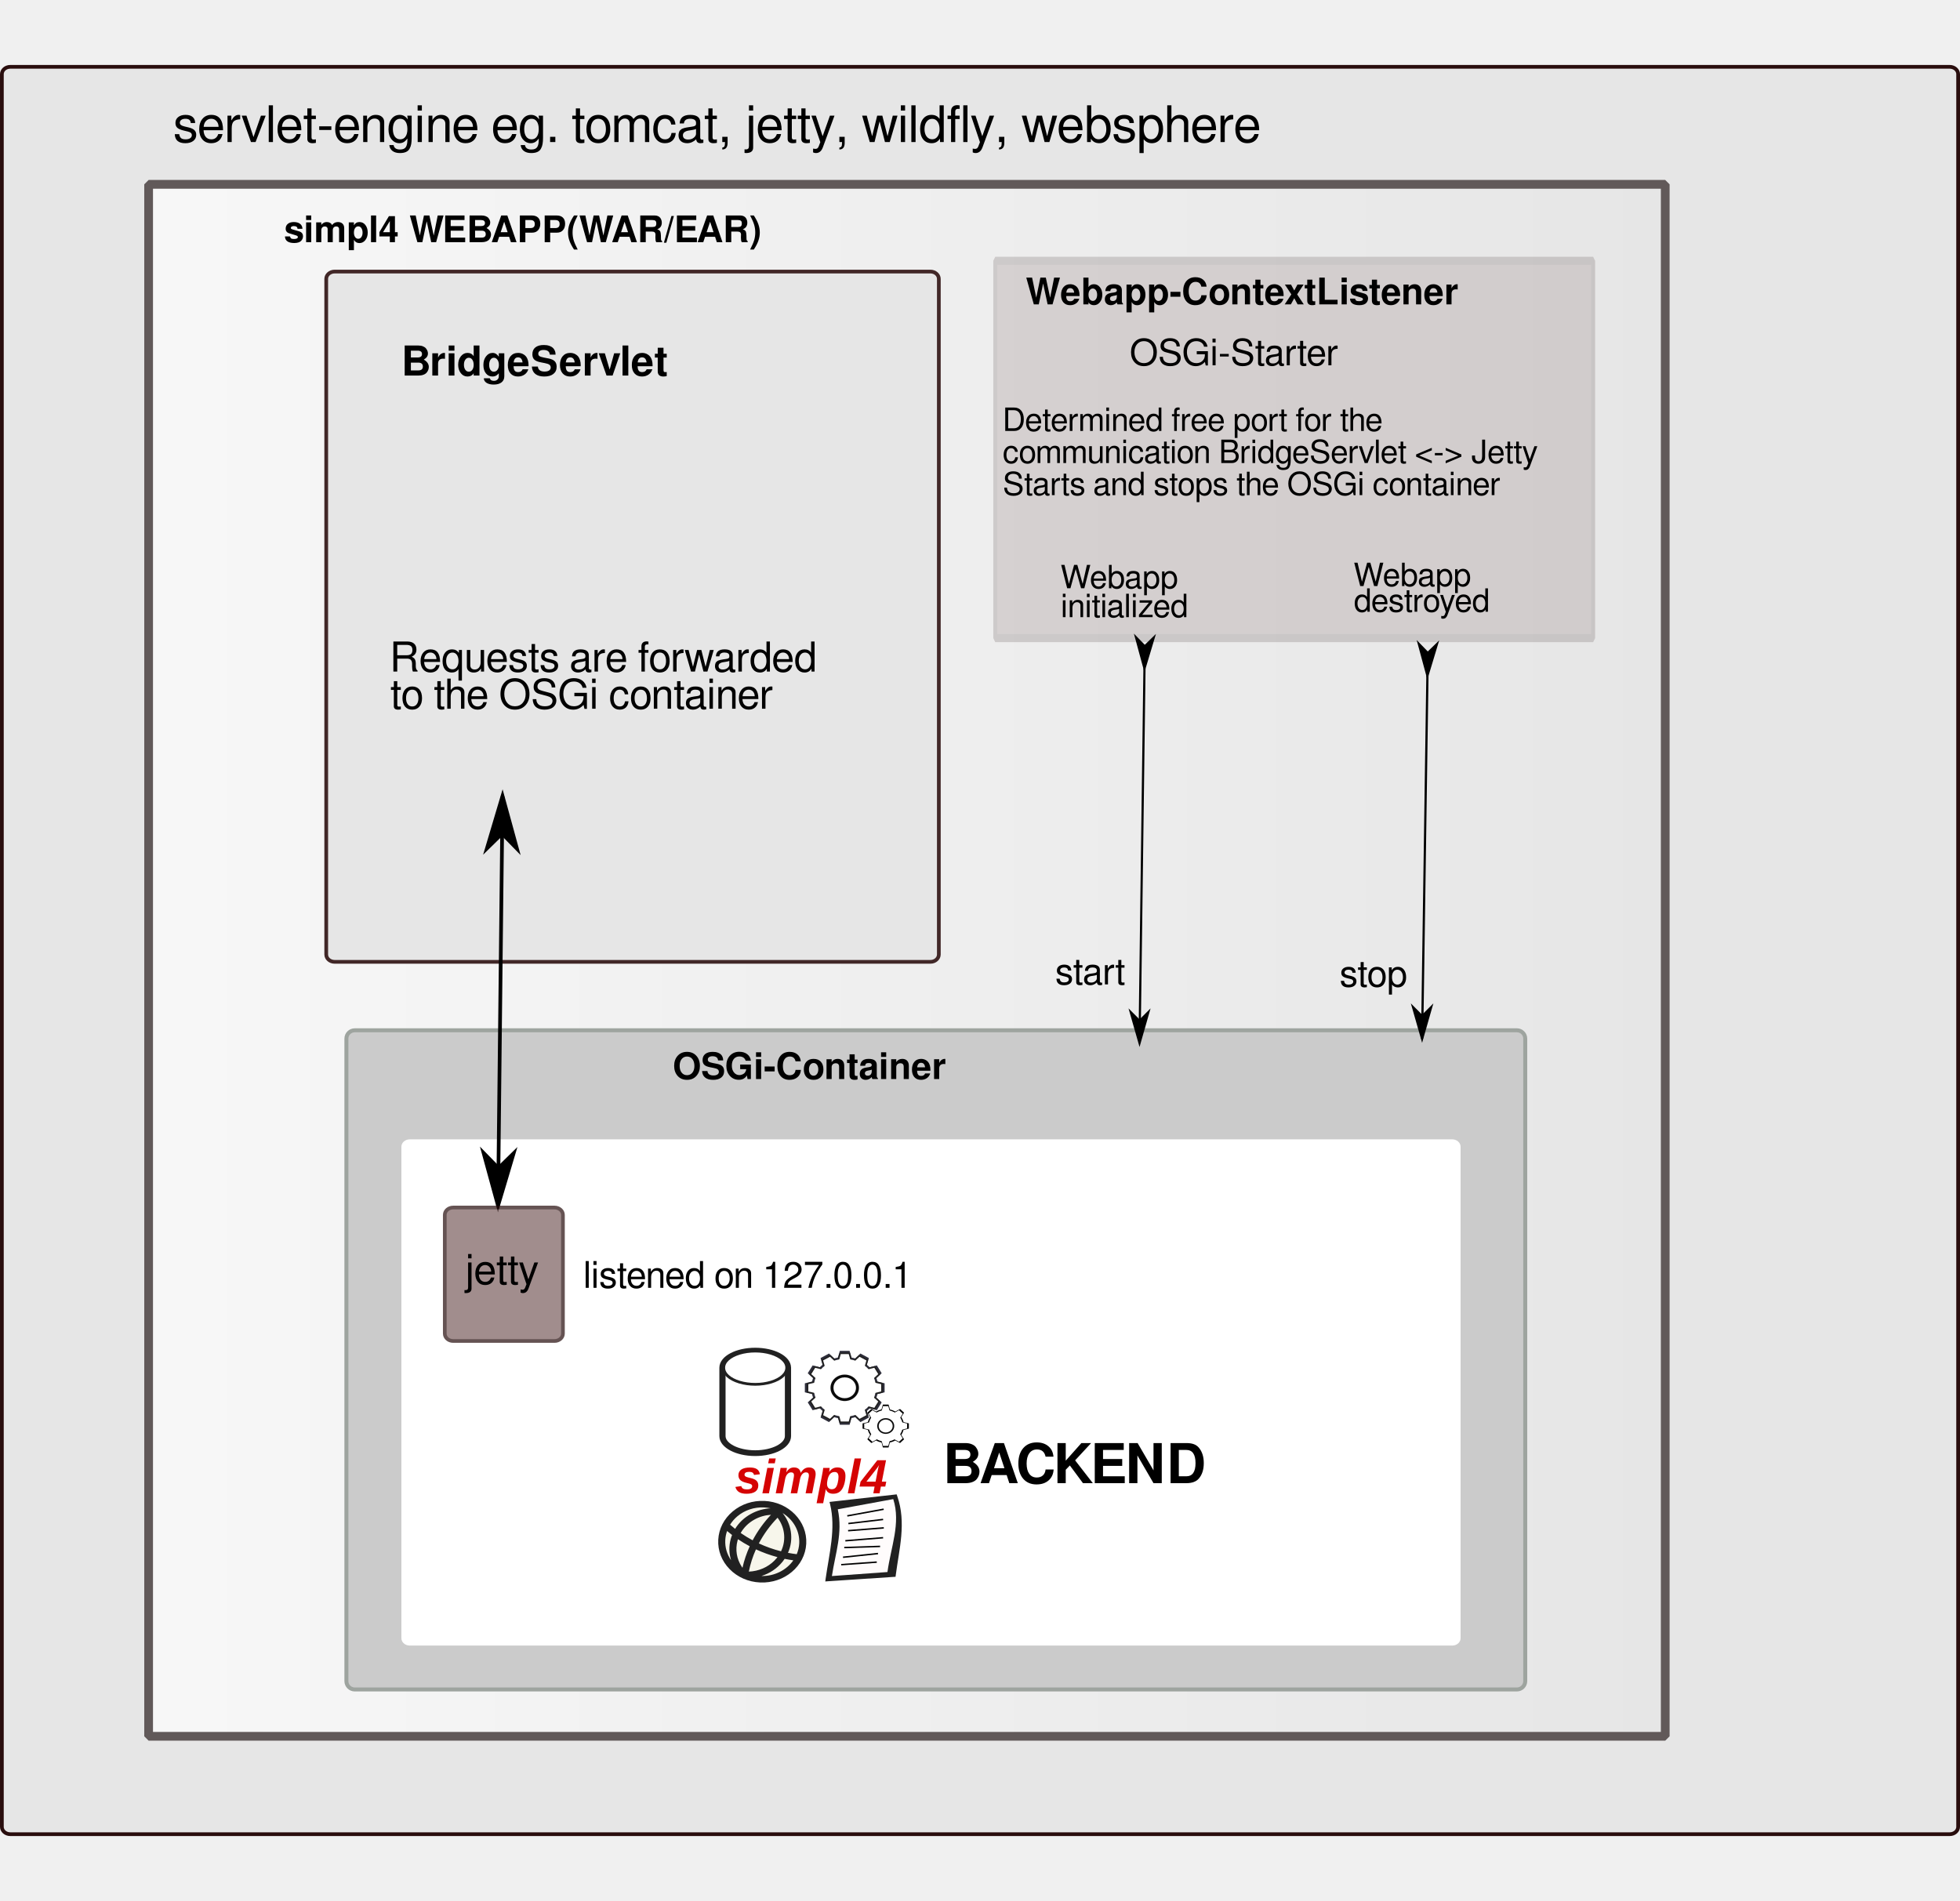
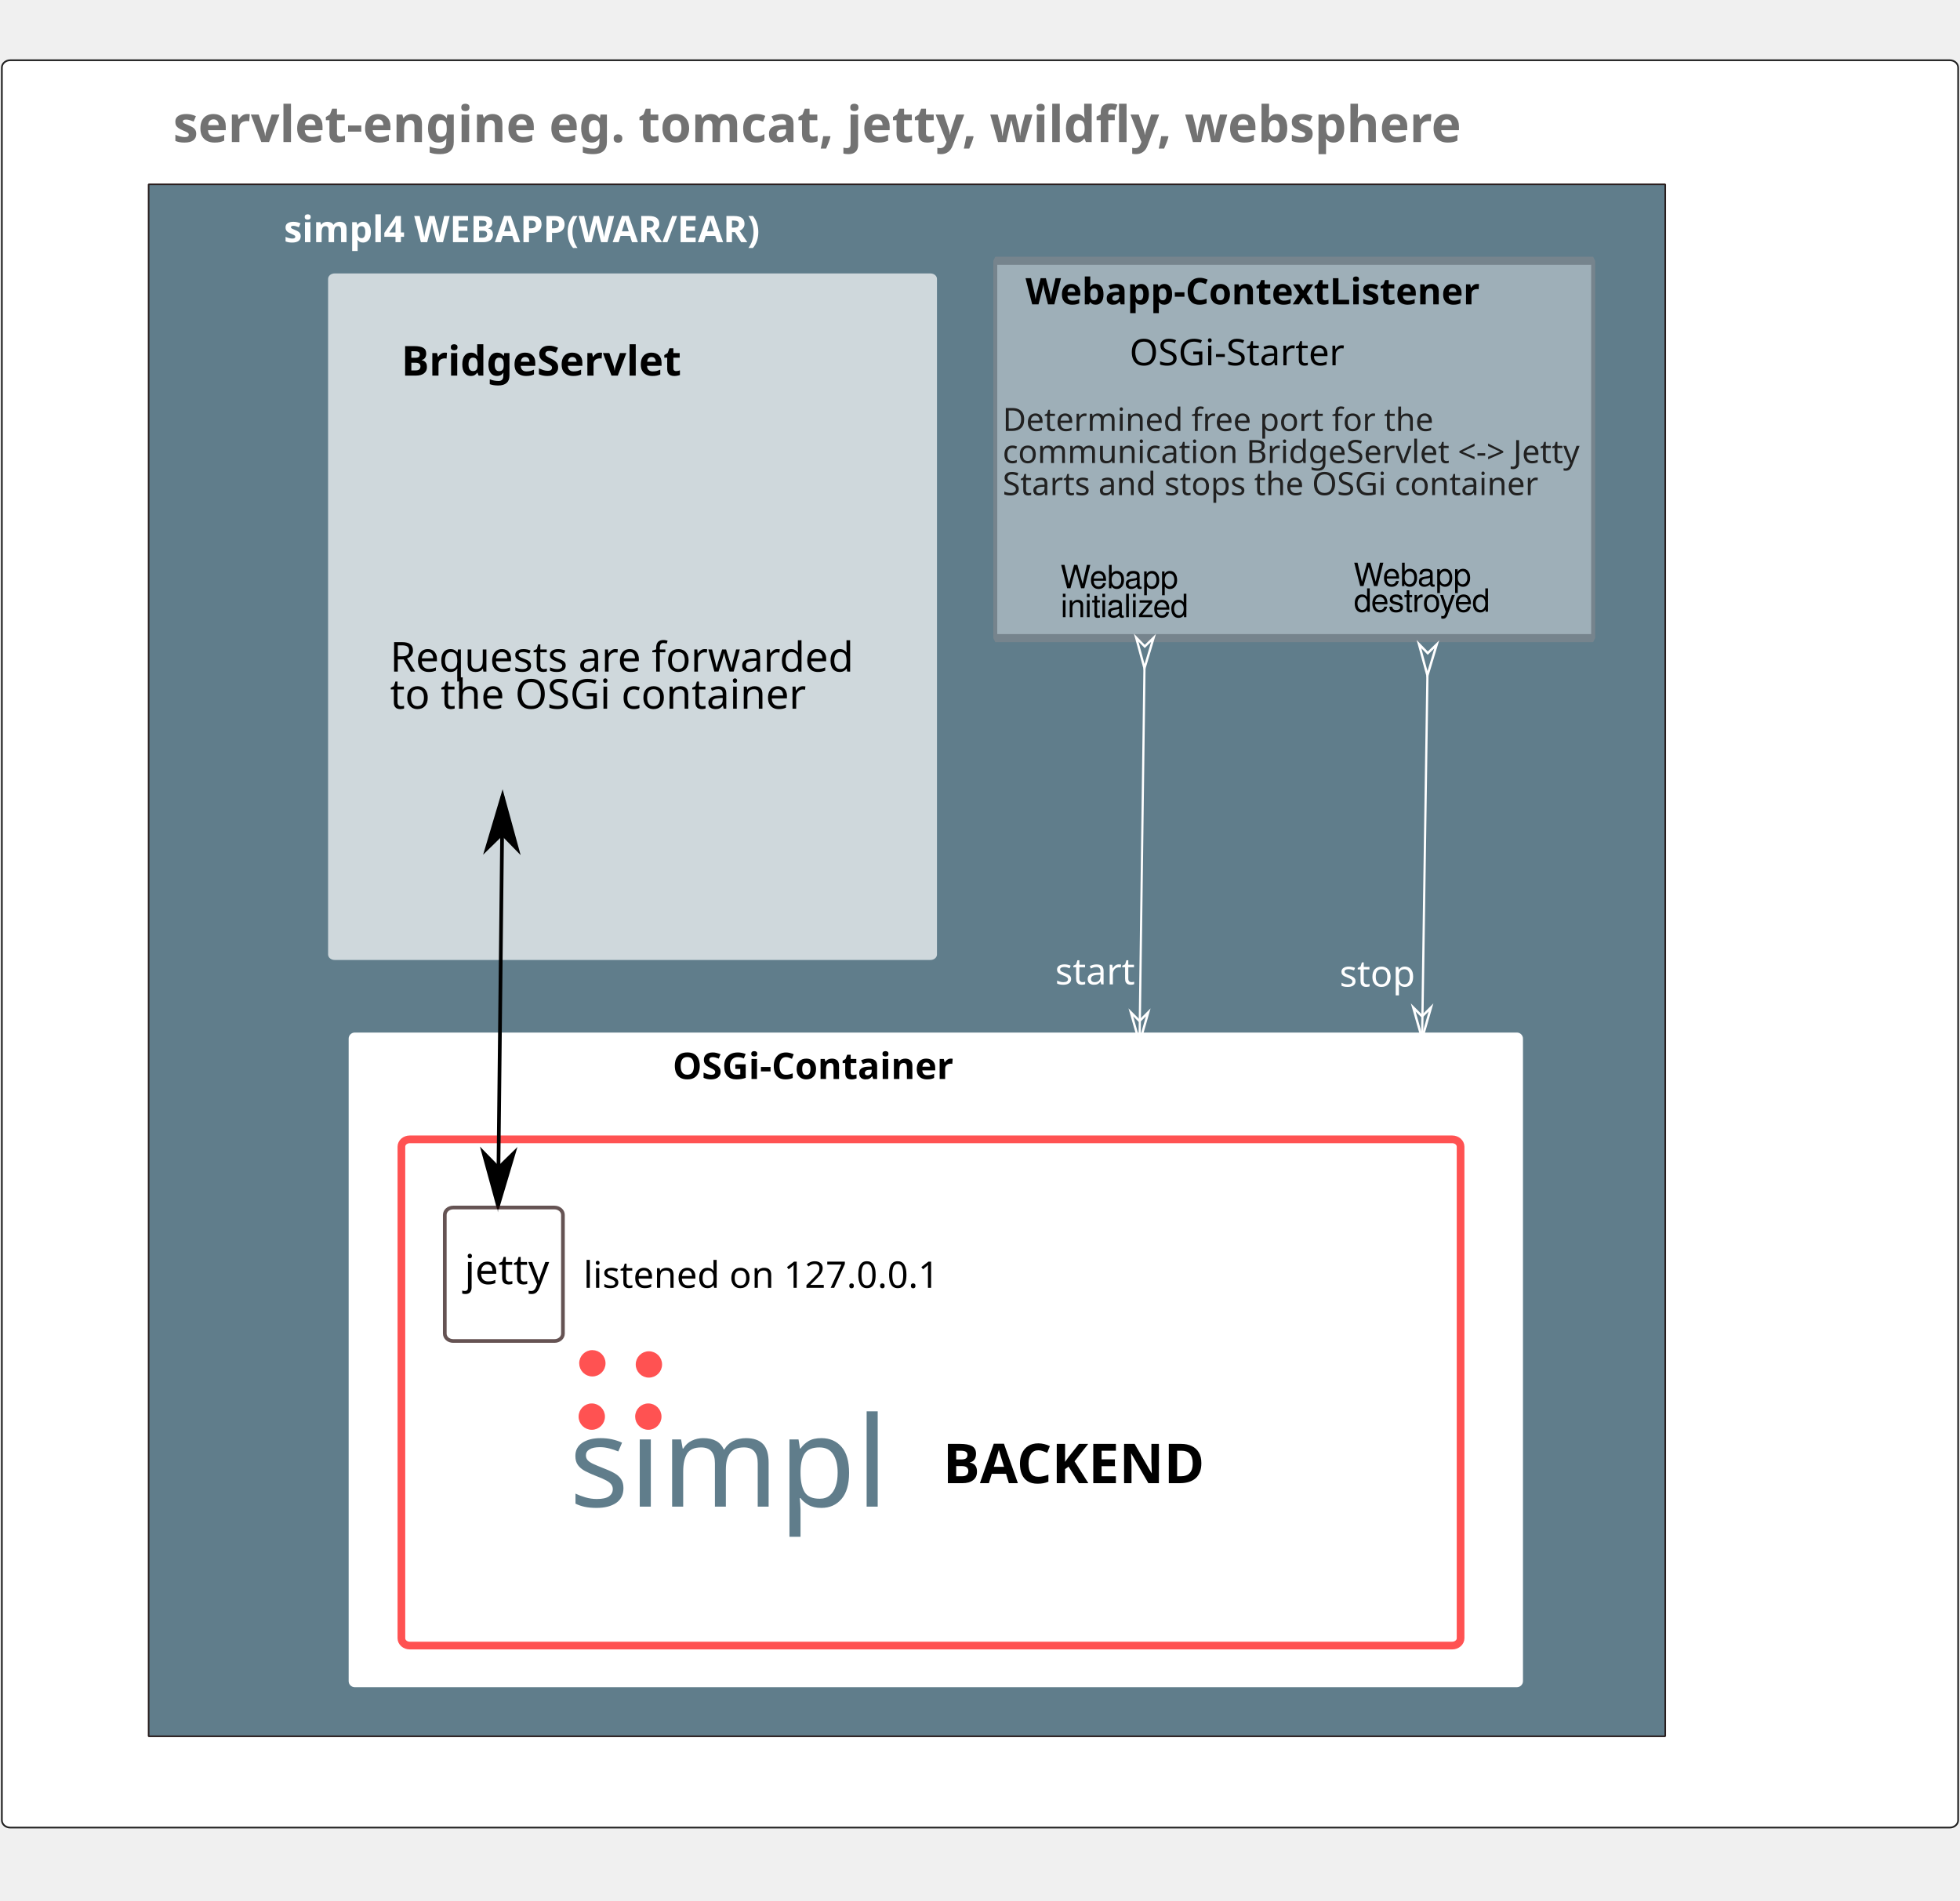
- <svg xmlns="http://www.w3.org/2000/svg" xmlns:xlink="http://www.w3.org/1999/xlink" width="301.676mm" height="292.625mm" viewBox="0 0 1068.929 1036.86" id="svg2" version="1.1">
+ <svg xmlns="http://www.w3.org/2000/svg" width="301.676mm" height="292.625mm" viewBox="0 0 1068.929 1036.86" id="svg2" version="1.1">
  <defs id="defs4">
    <marker style="overflow:visible" id="marker6156" refX="0" refY="0" orient="auto">
-       <path transform="matrix(-0.8,0,0,-0.8,-10,0)" style="fill:#000000;fill-opacity:1;fill-rule:evenodd;stroke:#000000;stroke-width:1pt;stroke-opacity:1" d="M 0,0 5,-5 -12.5,0 5,5 0,0 Z" id="path6158" />
+       <path transform="matrix(-0.8,0,0,-0.8,-10,0)" style="fill:#ffffff;fill-opacity:0;fill-rule:evenodd;stroke:#ffffff;stroke-width:1pt;stroke-opacity:1" d="M 0,0 5,-5 -12.5,0 5,5 0,0 Z" id="path6158" />
    </marker>
    <marker orient="auto" refY="0" refX="0" id="marker6081" style="overflow:visible">
      <path id="path5825" d="M 0,0 5,-5 -12.5,0 5,5 0,0 Z" style="fill:#000000;fill-opacity:1;fill-rule:evenodd;stroke:#000000;stroke-width:1pt;stroke-opacity:1" transform="matrix(0.8,0,0,0.8,10,0)" />
    </marker>
-     <linearGradient id="linearGradient4267">
-       <stop style="stop-color:#ffffff;stop-opacity:1;" offset="0" id="stop4269" />
-       <stop style="stop-color:#ffffff;stop-opacity:0;" offset="1" id="stop4271" />
-     </linearGradient>
    <marker orient="auto" refY="0" refX="0" id="Arrow1Lstart" style="overflow:visible">
      <path id="path4190" d="M 0,0 5,-5 -12.5,0 5,5 0,0 Z" style="fill:#000000;fill-opacity:1;fill-rule:evenodd;stroke:#000000;stroke-width:1pt;stroke-opacity:1" transform="matrix(0.8,0,0,0.8,10,0)" />
    </marker>
    <marker orient="auto" refY="0" refX="0" id="marker7468" style="overflow:visible">
      <path id="path7470" style="fill-rule:evenodd;stroke-width:0.625;stroke-linejoin:round" d="M 8.719,4.034 -2.207,0.016 8.719,-4.002 c -1.745,2.372 -1.735,5.617 -6e-7,8.035 z" transform="matrix(-1.1,0,0,-1.1,-1.1,0)" />
    </marker>
    <marker orient="auto" refY="0" refX="0" id="Arrow2Lend" style="overflow:visible">
      <path id="path4211" style="fill:#000000;fill-opacity:1;fill-rule:evenodd;stroke:#000000;stroke-width:0.625;stroke-linejoin:round;stroke-opacity:1" d="M 8.719,4.034 -2.207,0.016 8.719,-4.002 c -1.745,2.372 -1.735,5.617 -6e-7,8.035 z" transform="matrix(-1.1,0,0,-1.1,-1.1,0)" />
    </marker>
    <marker style="overflow:visible" id="marker7264" refX="0" refY="0" orient="auto">
      <path transform="matrix(-0.8,0,0,-0.8,-10,0)" style="fill:#000000;fill-opacity:1;fill-rule:evenodd;stroke:#000000;stroke-width:1pt;stroke-opacity:1" d="M 0,0 5,-5 -12.5,0 5,5 0,0 Z" id="path7266" />
    </marker>
    <marker style="overflow:visible" id="marker7200" refX="0" refY="0" orient="auto">
      <path transform="matrix(-0.8,0,0,-0.8,-10,0)" style="fill:#000000;fill-opacity:1;fill-rule:evenodd;stroke:#000000;stroke-width:1pt;stroke-opacity:1" d="M 0,0 5,-5 -12.5,0 5,5 0,0 Z" id="path7202" />
    </marker>
    <marker orient="auto" refY="0" refX="0" id="Arrow1Lend" style="overflow:visible">
      <path id="path4193" d="M 0,0 5,-5 -12.5,0 5,5 0,0 Z" style="fill:#000000;fill-opacity:1;fill-rule:evenodd;stroke:#000000;stroke-width:1pt;stroke-opacity:1" transform="matrix(-0.8,0,0,-0.8,-10,0)" />
    </marker>
    <marker orient="auto" refY="0" refX="0" id="marker4478-2" style="overflow:visible">
      <path id="path4480-7" d="M 0,0 5,-5 -12.5,0 5,5 0,0 Z" style="fill:#000000;fill-opacity:1;fill-rule:evenodd;stroke:#000000;stroke-width:1pt;stroke-opacity:1" transform="matrix(-0.8,0,0,-0.8,-10,0)" />
    </marker>
-     <linearGradient xlink:href="#linearGradient4267" id="linearGradient4273" x1="9.905" y1="552.733" x2="839.19" y2="552.733" gradientUnits="userSpaceOnUse" gradientTransform="translate(-33.80107,-3.704366)" />
    <marker style="overflow:visible" id="marker6156-8" refX="0" refY="0" orient="auto">
-       <path transform="matrix(-0.8,0,0,-0.8,-10,0)" style="fill:#000000;fill-opacity:1;fill-rule:evenodd;stroke:#000000;stroke-width:1pt;stroke-opacity:1" d="M 0,0 5,-5 -12.5,0 5,5 0,0 Z" id="path6158-2" />
+       <path transform="matrix(-0.8,0,0,-0.8,-10,0)" style="fill:#ffffff;fill-opacity:0;fill-rule:evenodd;stroke:#ffffff;stroke-width:1pt;stroke-opacity:1" d="M 0,0 5,-5 -12.5,0 5,5 0,0 Z" id="path6158-2" />
    </marker>
    <marker style="overflow:visible" id="marker6296" refX="0" refY="0" orient="auto">
      <path transform="matrix(-0.8,0,0,-0.8,-10,0)" style="fill:#000000;fill-opacity:1;fill-rule:evenodd;stroke:#000000;stroke-width:1pt;stroke-opacity:1" d="M 0,0 5,-5 -12.5,0 5,5 0,0 Z" id="path6298" />
    </marker>
  </defs>
  <g id="layer1" transform="translate(103.8667,-25.2423)">
-     <rect style="opacity:1;fill:#e6e6e6;fill-opacity:1;fill-rule:nonzero;stroke:#290d0d;stroke-width:2.035;stroke-linecap:round;stroke-linejoin:miter;stroke-miterlimit:0;stroke-dasharray:none;stroke-dashoffset:19.32;stroke-opacity:1" id="rect7188" width="1066.894" height="963.959" x="-102.849" y="61.693" rx="4.56" ry="3.999" />
-     <rect style="opacity:0.699;fill:url(#linearGradient4273);fill-opacity:1;fill-rule:nonzero;stroke:#281d1d;stroke-width:4.77;stroke-linecap:round;stroke-linejoin:miter;stroke-miterlimit:0;stroke-dasharray:none;stroke-dashoffset:19.32;stroke-opacity:1" id="rect4265" width="827.116" height="846.492" x="-22.812" y="125.782" />
-     <rect style="opacity:1;fill:#e6e6e6;fill-opacity:1;fill-rule:nonzero;stroke:#412727;stroke-width:2.035;stroke-linecap:round;stroke-linejoin:miter;stroke-miterlimit:0;stroke-dasharray:none;stroke-dashoffset:19.32;stroke-opacity:1" id="rect4136" width="334.102" height="376.487" x="74.046" y="173.366" rx="4.56" ry="3.999" />
-     <text xml:space="preserve" style="font-style:normal;font-variant:normal;font-weight:600;font-stretch:normal;font-size:22.5px;line-height:100%;font-family:FreeSans;-inkscape-font-specification:'FreeSans, Semi-Bold';text-align:start;letter-spacing:0px;word-spacing:0px;writing-mode:lr-tb;text-anchor:start;fill:#000000;fill-opacity:1;stroke:none;stroke-width:1px;stroke-linecap:butt;stroke-linejoin:miter;stroke-opacity:1" x="115.045" y="230.091" id="text4138">
+     <rect style="opacity:1;fill:#ffffff;fill-opacity:1;fill-rule:nonzero;stroke:#212121;stroke-width:0.935;stroke-linecap:round;stroke-linejoin:miter;stroke-miterlimit:0;stroke-dasharray:none;stroke-dashoffset:19.32;stroke-opacity:1" id="rect7188" width="1066.894" height="963.959" x="-102.849" y="58.097" rx="4.56" ry="3.999" />
+     <rect style="opacity:1;fill:#607d8b;fill-opacity:1;fill-rule:nonzero;stroke:#281d1d;stroke-width:0.87;stroke-linecap:round;stroke-linejoin:miter;stroke-miterlimit:0;stroke-dasharray:none;stroke-dashoffset:19.32;stroke-opacity:1" id="rect4265" width="827.116" height="846.492" x="-22.812" y="125.782" />
+     <rect style="opacity:1;fill:#cfd8dc;fill-opacity:1;fill-rule:nonzero;stroke:#607d8b;stroke-width:2.035;stroke-linecap:round;stroke-linejoin:miter;stroke-miterlimit:0;stroke-dasharray:none;stroke-dashoffset:19.32;stroke-opacity:1" id="rect4136" width="334.102" height="376.487" x="74.046" y="173.366" rx="4.56" ry="3.999" />
+     <text xml:space="preserve" style="font-style:normal;font-variant:normal;font-weight:bold;font-stretch:normal;font-size:22.5px;line-height:100%;font-family:'Roboto Slab';-inkscape-font-specification:'Roboto Slab, Bold';text-align:start;letter-spacing:0px;word-spacing:0px;writing-mode:lr;text-anchor:start;fill:#000000;fill-opacity:1;stroke:none;stroke-width:1px;stroke-linecap:butt;stroke-linejoin:miter;stroke-opacity:1;" x="115.045" y="230.091" id="text4138">
      <tspan id="tspan4140" x="115.045" y="230.091">BridgeServlet</tspan>
    </text>
-     <rect style="opacity:1;fill:#cbcbcb;fill-opacity:1;fill-rule:nonzero;stroke:#9ea49f;stroke-width:2.17;stroke-linecap:round;stroke-linejoin:miter;stroke-miterlimit:0;stroke-dasharray:none;stroke-dashoffset:19.32;stroke-opacity:1" id="rect7654" width="642.908" height="359.533" x="85.049" y="587.193" rx="4.559" ry="4.548" />
-     <rect style="opacity:1;fill:#ffffff;fill-opacity:1;fill-rule:nonzero;stroke:#9e474c;stroke-width:0;stroke-linecap:round;stroke-linejoin:miter;stroke-miterlimit:4;stroke-dasharray:none;stroke-dashoffset:19.32;stroke-opacity:1" id="rect4158" width="577.649" height="276.109" x="115.045" y="646.676" rx="4.56" ry="3.999" />
-     <text xml:space="preserve" style="font-style:normal;font-variant:normal;font-weight:normal;font-stretch:normal;font-size:20px;line-height:90%;font-family:FreeSans;-inkscape-font-specification:'FreeSans, Normal';text-align:start;letter-spacing:0px;word-spacing:0px;writing-mode:lr-tb;text-anchor:start;fill:#000000;fill-opacity:1;stroke:none;stroke-width:1px;stroke-linecap:butt;stroke-linejoin:miter;stroke-opacity:1" x="214.348" y="709.648" id="text4160">
+     <rect style="opacity:1;fill:#ffffff;fill-opacity:1;fill-rule:nonzero;stroke:#607d8b;stroke-width:2.47;stroke-linecap:round;stroke-linejoin:miter;stroke-miterlimit:0;stroke-dasharray:none;stroke-dashoffset:19.32;stroke-opacity:1" id="rect7654" width="642.908" height="359.533" x="85.049" y="587.193" rx="4.559" ry="4.548" />
+     <rect style="opacity:1;fill:#ffffff;fill-opacity:1;fill-rule:nonzero;stroke:#ff5252;stroke-width:4.2;stroke-linecap:round;stroke-linejoin:miter;stroke-miterlimit:4;stroke-dasharray:none;stroke-dashoffset:19.32;stroke-opacity:1" id="rect4158" width="577.649" height="276.109" x="115.045" y="646.676" rx="4.56" ry="3.999" />
+     <text xml:space="preserve" style="font-style:normal;font-variant:normal;font-weight:normal;font-stretch:normal;font-size:20px;line-height:90%;font-family:'Roboto Slab';-inkscape-font-specification:'Roboto Slab, Normal';text-align:start;letter-spacing:0px;word-spacing:0px;writing-mode:lr;text-anchor:start;fill:#000000;fill-opacity:1;stroke:none;stroke-width:1px;stroke-linecap:butt;stroke-linejoin:miter;stroke-opacity:1;" x="214.348" y="709.648" id="text4160">
      <tspan id="tspan4162" x="214.348" y="709.648" />
      <tspan x="214.348" y="727.648" id="tspan4164">listened on 127.0.0.1</tspan>
    </text>
    <text xml:space="preserve" style="font-style:normal;font-variant:normal;font-weight:normal;font-stretch:normal;font-size:20px;line-height:90%;font-family:FreeSans;-inkscape-font-specification:'FreeSans, Normal';text-align:start;letter-spacing:0px;word-spacing:0px;writing-mode:lr-tb;text-anchor:start;fill:#000000;fill-opacity:1;stroke:none;stroke-width:1px;stroke-linecap:butt;stroke-linejoin:miter;stroke-opacity:1" x="589.759" y="437.172" id="text4172">
      <tspan x="589.759" y="437.172" id="tspan4178" />
    </text>
    <path style="fill:none;fill-rule:evenodd;stroke:#000000;stroke-width:2.014;stroke-linecap:butt;stroke-linejoin:miter;stroke-miterlimit:4;stroke-dasharray:none;stroke-opacity:1;marker-start:url(#marker6081);marker-end:url(#marker4478-2)" d="m 170.193,459.65 -2.438,222.974" id="path4530-3" />
-     <g transform="matrix(1.102749,0,0,1.102749,21.58788,186.9021)" id="layer1-3">
-       <g id="g3018" transform="matrix(0.742748,0,0,0.742748,153.9368,-65.37799)">
-         <g transform="matrix(0.4122095,0,0,0.3820981,70.41808,545.6723)" id="layer1-9" style="fill:#ffffff;stroke:#212121;stroke-linecap:round;stroke-linejoin:round;stroke-opacity:1">
-           <path d="m 174.72,639.58 c -29.2,0 -52.91,13.35 -52.91,29.79 l 0,119.12 c 0,16.44 23.71,29.78 52.91,29.78 29.2,0 52.91,-13.34 52.91,-29.78 l 0,-119.12 -0.04,0 c 0,-16.44 -23.67,-29.79 -52.87,-29.79 z" id="rect3196" style="stroke:#212121;stroke-width:10;stroke-opacity:1" />
-           <path transform="matrix(1.6639,0,0,1.6225,-131.61,-463.2)" d="m 214.8,698.03 a 30.686,17.717 0 1 1 -61.37,0 30.686,17.717 0 1 1 61.37,0 z" id="path2527" style="stroke:#212121;stroke-width:2.938;stroke-opacity:1" />
-         </g>
-         <path style="fill:#21212f;fill-opacity:0.941" d="m 198.795,790.207 -1.308,4.445 c -0.824,0.159 -1.624,0.352 -2.412,0.593 l -3.517,-3.26 -5.609,3.017 1.279,4.445 c -0.623,0.515 -1.216,1.067 -1.773,1.643 l -4.795,-1.185 -3.255,5.2 3.517,3.26 c -0.264,0.742 -0.496,1.514 -0.668,2.29 l 0,0.027 -4.766,1.131 0,6.008 4.766,1.132 c 0.178,0.811 0.42,1.598 0.698,2.371 l -3.546,3.206 3.255,5.2 4.737,-1.239 c 0.581,0.607 1.206,1.184 1.86,1.724 l -1.308,4.418 5.609,3.017 3.459,-3.287 c 0.825,0.254 1.664,0.482 2.529,0.647 l 1.25,4.418 6.481,0 1.221,-4.418 c 0.869,-0.165 1.729,-0.391 2.558,-0.647 l 3.429,3.287 5.638,-3.017 -1.337,-4.418 c 0.65,-0.536 1.282,-1.095 1.86,-1.697 l 4.766,1.212 3.226,-5.2 -3.517,-3.179 c 0.276,-0.764 0.519,-1.543 0.698,-2.344 l 4.766,-1.185 0,-6.008 -4.766,-1.185 c -0.172,-0.767 -0.407,-1.53 -0.668,-2.263 l 3.488,-3.26 -3.226,-5.2 -4.825,1.212 c -0.558,-0.579 -1.148,-1.126 -1.773,-1.643 l 1.308,-4.472 -5.638,-3.017 -3.488,3.26 c -0.78,-0.239 -1.597,-0.408 -2.412,-0.566 l -1.308,-4.472 -6.481,0 z" id="path7367" />
-         <path id="path7375" d="m 199.029,791.877 -1.792,6.233 -4.933,-4.573 -5.249,2.807 1.817,6.245 -6.737,-1.672 -3.028,4.853 5.009,4.62 -6.813,1.626 0,5.614 6.876,1.626 -5.072,4.608 3.028,4.853 6.838,-1.789 -1.918,6.362 5.249,2.807 4.958,-4.713 1.766,6.386 6.056,0 1.754,-6.386 4.971,4.713 5.249,-2.807 -1.918,-6.339 6.838,1.766 3.028,-4.853 -5.021,-4.538 6.826,-1.696 0,-5.614 -6.75,-1.661 4.946,-4.584 -3.028,-4.853 -6.725,1.684 1.804,-6.257 -5.249,-2.807 -4.921,4.584 -1.804,-6.245 -6.056,0 z" style="fill:#ffffff;stroke:#212121;stroke-opacity:1" />
-         <path id="path7377" d="m 222.804,814.82 c 0,10.608 -9.277,19.208 -20.722,19.208 -11.444,0 -20.722,-8.599 -20.722,-19.208 0,-10.608 9.277,-19.208 20.722,-19.208 11.444,0 20.722,8.6 20.722,19.208 z" style="fill:#ffffff" />
-         <path d="m 202.036,806.046 c -5.228,0 -9.463,3.926 -9.463,8.772 0,4.846 4.235,8.772 9.463,8.772 5.228,0 9.463,-3.926 9.463,-8.772 0,-4.846 -4.235,-8.772 -9.463,-8.772 z m 0,1.796 c 4.149,0 7.525,3.13 7.525,6.976 0,3.846 -3.377,6.95 -7.525,6.95 -4.149,0 -7.525,-3.104 -7.525,-6.95 0,-3.846 3.377,-6.976 7.525,-6.976 z" id="path7463" style="opacity:0.96;stroke:#212121;stroke-width:0.046;stroke-opacity:1" />
-         <path d="m 227.449,825.965 -0.954,3.262 c -1.302,0.286 -2.504,0.772 -3.608,1.41 l -3.131,-1.714 -2.654,2.46 1.849,2.902 c -0.698,1.038 -1.214,2.173 -1.521,3.4 l -3.519,0.829 0,3.483 3.519,0.829 c 0.306,1.212 0.833,2.344 1.521,3.372 l -1.849,2.902 2.654,2.488 3.131,-1.714 c 1.119,0.646 2.346,1.098 3.668,1.382 l 0.895,3.289 3.757,0 0.895,-3.289 c 1.291,-0.28 2.51,-0.728 3.608,-1.354 l 3.191,1.686 2.654,-2.488 -1.849,-2.902 c 0.677,-1.012 1.184,-2.126 1.491,-3.317 l 3.548,-0.884 0,-3.483 -3.548,-0.884 c -0.306,-1.197 -0.811,-2.3 -1.491,-3.317 l 1.849,-2.93 -2.654,-2.46 -3.161,1.686 c -1.09,-0.625 -2.297,-1.098 -3.578,-1.382 l -0.954,-3.262 -3.757,0 z" id="path7369" />
-         <path d="m 240.658,840.253 a 11.332,10.504 0 0 1 -22.663,0 11.332,10.504 0 1 1 22.663,0 z" id="path7387" style="fill:#ffffff" />
-         <path id="path7391" d="m 227.544,853.492 -3.728,-13.46 3.728,-13.02 3.495,0 3.728,12.91 -3.728,13.57 -3.495,0 z" style="fill:#ffffff" />
-         <path id="path7393" d="m 215.012,838.633 14.521,-3.455 14.046,3.455 0,3.239 -13.928,3.455 -14.639,-3.455 0,-3.239 z" style="fill:#ffffff" />
-         <path id="path7395" d="m 217.984,848.47 7.632,-11.961 12.568,-6.764 2.471,2.291 -7.213,11.572 -12.987,7.152 -2.471,-2.291 z" style="fill:#ffffff" />
-         <path id="path7397" d="m 220.434,829.745 12.903,7.074 7.297,11.65 -2.471,2.291 -12.484,-6.686 -7.716,-12.038 2.471,-2.291 z" style="fill:#ffffff" />
-         <path d="m 229.328,835.009 c -3.127,0 -5.672,2.359 -5.672,5.258 0,2.899 2.545,5.232 5.672,5.232 3.127,0 5.672,-2.333 5.672,-5.232 0,-2.899 -2.545,-5.258 -5.672,-5.258 z m 0,0.937 c 2.573,0 4.661,1.936 4.661,4.321 0,2.385 -2.088,4.321 -4.661,4.321 -2.573,0 -4.661,-1.936 -4.661,-4.321 0,-2.385 2.088,-4.321 4.661,-4.321 z" id="path7465" style="opacity:0.96;stroke:#464646;stroke-width:0.027" />
-         <g style="fill:#212121" transform="matrix(0.3666507,0,0,0.3398673,180.6837,632.8392)" id="layer1-8">
-           <g id="g3805" transform="translate(186.1426,207.2329)">
-             <ellipse ry="14.706" rx="15.147" cy="9.706" cx="-24.56" transform="matrix(5.179818,0,0,5.318249,-150.9273,578.1278)" id="path3799" style="fill:#f7f6eb;fill-opacity:1" />
-             <path id="path244" d="m -273.756,549.838 c -21.346,-1.048 -41.82,6.273 -57.643,20.622 -15.847,14.364 -25.139,34.023 -26.187,55.355 -1.048,21.347 6.273,41.822 20.637,57.654 14.341,15.831 33.999,25.124 55.345,26.172 44.072,2.165 81.658,-31.919 83.822,-75.977 2.164,-44.059 -31.902,-81.662 -75.974,-83.826 z m 63.224,83.2 c -0.367,7.469 -1.962,14.587 -4.539,21.176 -5.367,-0.699 -10.663,-1.586 -15.888,-2.675 5.36,-13.014 7.191,-27.28 5.16,-41.604 -1.936,-13.625 -7.242,-25.979 -14.924,-36.319 19.179,12.669 31.398,34.844 30.191,59.422 z m -51.311,-56.044 c -13.148,15.1 -24.369,31.883 -33.274,50.025 -7.532,-4.365 -14.783,-9.168 -21.724,-14.36 5.662,-10.761 14.151,-19.81 24.825,-26.222 9.486,-5.715 19.827,-8.774 30.173,-9.443 z m -38.584,61.698 c -5.679,13.434 -10.13,27.54 -13.179,42.173 -0.469,-0.711 -0.93,-1.436 -1.368,-2.168 -9.259,-15.39 -11.962,-33.476 -7.631,-50.881 0.24,-1.004 0.524,-1.961 0.81,-2.962 6.851,4.997 13.981,9.617 21.368,13.838 z m 4.886,49.065 c -2.177,0.313 -4.348,0.489 -6.507,0.589 2.792,-15.173 7.153,-29.757 12.921,-43.607 12.415,6.202 25.456,11.319 39.03,15.225 -0.377,0.516 -0.755,1.071 -1.148,1.601 -10.797,14.359 -26.516,23.649 -44.296,26.191 z m 11.676,-54.654 c 8.963,-18.392 20.442,-35.3 33.986,-50.365 5.86,8.378 9.902,18.18 11.434,28.974 1.804,12.725 -0.02,25.378 -5.131,36.816 -14.053,-3.807 -27.533,-9.007 -40.289,-15.425 z m -38.962,-53.168 c 13.305,-12.074 30.505,-18.227 48.445,-17.346 4.054,0.199 8.013,0.783 11.836,1.658 -12.368,0.783 -24.724,4.424 -36.052,11.24 -11.989,7.211 -21.663,17.218 -28.364,29.074 -3.11,-2.628 -6.148,-5.329 -9.119,-8.133 3.477,-6.094 7.914,-11.659 13.254,-16.492 z m -22.001,46.507 c 0.3,-6.105 1.424,-12.031 3.283,-17.685 2.947,2.681 5.959,5.289 9.042,7.832 -0.962,2.642 -1.799,5.359 -2.501,8.143 -3.427,13.782 -3.127,27.899 0.681,41.204 -7.493,-11.682 -11.199,-25.356 -10.505,-39.494 z m 65.605,70.49 c 15.132,-5.109 28.388,-14.634 38.189,-27.698 1.439,-1.916 2.788,-3.889 4.042,-5.921 5.192,1.149 10.43,2.124 15.746,2.936 -12.33,18.983 -33.903,31.254 -57.977,30.683 z" />
-           </g>
-         </g>
-         <text xml:space="preserve" style="font-style:italic;font-variant:normal;font-weight:bold;font-stretch:normal;font-size:32px;line-height:125%;font-family:Arial;-inkscape-font-specification:'Arial Bold Italic';text-align:start;letter-spacing:0px;word-spacing:0px;writing-mode:lr-tb;text-anchor:start;fill:#d50303;fill-opacity:1;stroke:none" x="128.866" y="885.057" id="text3334">
-           <tspan id="tspan3336" x="128.866" y="885.057" class="accent-primary">simpl4</tspan>
-         </text>
-         <g style="fill:#212121" id="g3825" transform="translate(134.1178,15.87193)">
-           <rect transform="matrix(0.9747718,-0.2232038,0.5413651,0.8407876,0,0)" y="926.489" x="-453.449" height="15.988" width="36.098" id="rect3811" style="fill:#fffcfc;fill-opacity:1" />
-           <rect transform="matrix(1.349075,0,0,1.349075,114.0181,788.1494)" y="73.384" x="-36.913" height="25.883" width="27.648" id="rect3815" style="fill:#fffcfc;fill-opacity:1" />
-           <rect y="872.469" x="93.583" height="20.237" width="9.325" id="rect3817" style="fill:#fffcfc;fill-opacity:1" />
-           <rect y="910.76" x="59.062" height="14.285" width="7.936" id="rect3819" style="fill:#fffcfc;fill-opacity:1" />
-           <g id="layer1-91" transform="matrix(0.5413647,0,0,0.5018186,-153.2879,708.8974)">
-             <g id="g3257" transform="matrix(1.9175,0,0,1.9175,-607.19,-179.09)">
-               <path style="fill-rule:evenodd" id="path3224" d="m 563.06,260.72 -1.25,0.16 -40.15,4.87 -1.66,0.22 0.38,1.62 c 3.78,16.93 -0.59,34.07 -2.88,51.57 l -0.22,1.84 1.81,-0.16 42,-3 1.25,-0.06 0.16,-1.25 c 2.13,-17.86 6.92,-36.12 0.94,-54.62 l -0.38,-1.19 z m -2.18,3.28 c 4.96,16.72 -1.56,33.17 -3.72,50.47 l -35.63,2.78 c 2.25,-16.14 7.03,-29.55 3.78,-46.19 L 560.88,264 Z" />
-               <path style="fill:none;stroke:#000000;stroke-width:1px" id="path3237" d="m 531.39,275.61 23.34,-4.6" />
-               <path style="fill:none;stroke:#000000;stroke-width:1px" id="path3243" d="m 532.1,280.91 22.27,-2.83" />
-               <path style="fill:none;stroke:#000000;stroke-width:1px" id="path3247" d="m 531.92,285.86 22.89,-1.95" />
-               <path style="fill:none;stroke:#000000;stroke-width:1px" id="path3249" d="m 530.15,292.84 24.22,-2.12" />
-               <path style="fill:none;stroke:#000000;stroke-width:1px" id="path3251" d="m 529.45,297.53 22.98,-0.8" />
-               <path style="fill:none;stroke:#000000;stroke-width:1px" id="path3253" d="m 528.65,304.24 22.45,-2.56" />
-               <path style="fill:none;stroke:#000000;stroke-width:1px" id="path3255" d="m 527.5,309.37 22.81,-1.77" />
-             </g>
-           </g>
-         </g>
-       </g>
-     </g>
-     <text xml:space="preserve" style="font-style:normal;font-variant:normal;font-weight:normal;font-stretch:normal;font-size:27.5px;line-height:120%;font-family:FreeSans;-inkscape-font-specification:'FreeSans, Normal';text-align:start;letter-spacing:0px;word-spacing:0px;writing-mode:lr-tb;text-anchor:start;fill:#000000;fill-opacity:1;stroke:none;stroke-width:1px;stroke-linecap:butt;stroke-linejoin:miter;stroke-opacity:1" x="-9.477" y="102.724" id="text7190">
+     <text xml:space="preserve" style="font-style:normal;font-variant:normal;font-weight:bold;font-stretch:normal;font-size:27.5px;line-height:120%;font-family:'Roboto Slab';-inkscape-font-specification:'Roboto Slab, Bold';text-align:start;letter-spacing:0px;word-spacing:0px;writing-mode:lr;text-anchor:start;fill:#727272;fill-opacity:1;stroke:none;stroke-width:1px;stroke-linecap:butt;stroke-linejoin:miter;stroke-opacity:1;" x="-9.477" y="102.724" id="text7190">
      <tspan id="tspan7192" x="-9.477" y="102.724">servlet-engine eg. tomcat, jetty, wildfly, websphere </tspan>
    </text>
-     <text xml:space="preserve" style="font-style:normal;font-variant:normal;font-weight:600;font-stretch:normal;font-size:20px;line-height:90%;font-family:FreeSans;-inkscape-font-specification:'FreeSans, Semi-Bold';text-align:start;letter-spacing:0px;word-spacing:0px;writing-mode:lr-tb;text-anchor:start;fill:#000000;fill-opacity:1;stroke:none;stroke-width:1px;stroke-linecap:butt;stroke-linejoin:miter;stroke-opacity:1" x="262.999" y="613.768" id="text7824">
+     <text xml:space="preserve" style="font-style:normal;font-variant:normal;font-weight:bold;font-stretch:normal;font-size:20px;line-height:90%;font-family:'Roboto Slab';-inkscape-font-specification:'Roboto Slab, Bold';text-align:start;letter-spacing:0px;word-spacing:0px;writing-mode:lr;text-anchor:start;fill:#000000;fill-opacity:1;stroke:none;stroke-width:1px;stroke-linecap:butt;stroke-linejoin:miter;stroke-opacity:1;" x="262.999" y="613.768" id="text7824">
      <tspan id="tspan7826" x="262.999" y="613.768">OSGi-Container</tspan>
    </text>
    <text xml:space="preserve" style="font-style:normal;font-variant:normal;font-weight:normal;font-stretch:normal;font-size:20px;line-height:90%;font-family:FreeSans;-inkscape-font-specification:'FreeSans, Normal';text-align:start;letter-spacing:0px;word-spacing:0px;writing-mode:lr-tb;text-anchor:start;fill:#000000;fill-opacity:1;stroke:none;stroke-width:1px;stroke-linecap:butt;stroke-linejoin:miter;stroke-opacity:1" x="589.759" y="437.172" id="text7847">
      <tspan id="tspan7849" x="589.759" y="437.172" />
    </text>
-     <text xml:space="preserve" style="font-style:normal;font-variant:normal;font-weight:600;font-stretch:normal;font-size:20px;line-height:90%;font-family:FreeSans;-inkscape-font-specification:'FreeSans, Semi-Bold';text-align:start;letter-spacing:0px;word-spacing:0px;writing-mode:lr-tb;text-anchor:start;fill:#000000;fill-opacity:1;stroke:none;stroke-width:1px;stroke-linecap:butt;stroke-linejoin:miter;stroke-opacity:1" x="50.953" y="157.34" id="text4323">
+     <text xml:space="preserve" style="font-style:normal;font-variant:normal;font-weight:bold;font-stretch:normal;font-size:20px;line-height:90%;font-family:'Roboto Slab';-inkscape-font-specification:'Roboto Slab, Bold';text-align:start;letter-spacing:0px;word-spacing:0px;writing-mode:lr;text-anchor:start;fill:#ffffff;fill-opacity:1;stroke:none;stroke-width:1px;stroke-linecap:butt;stroke-linejoin:miter;stroke-opacity:1;" x="50.953" y="157.34" id="text4323">
      <tspan id="tspan4325" x="50.953" y="157.34">simpl4 WEBAPP(WAR/EAR)</tspan>
    </text>
-     <g id="g5804" transform="matrix(0.9972099,0,0,2.023218,-18.85007,-167.9997)">
-       <g transform="translate(-1.211004,-1.211004)" id="g5800">
-         <g id="g5797" transform="translate(-4.844015,-3.633011)">
-           <rect y="170.661" x="465.116" height="101.724" width="326.971" id="rect4327" style="opacity:0.387;fill:#aea3a3;fill-opacity:1;fill-rule:nonzero;stroke:#999090;stroke-width:2.17;stroke-linecap:round;stroke-linejoin:miter;stroke-miterlimit:0;stroke-dasharray:none;stroke-dashoffset:19.32;stroke-opacity:1" />
+     <g id="g5804" transform="matrix(0.9972099,0,0,2.023218,-18.85007,-167.9997)" style="fill:#ffffff;fill-opacity:1">
+       <g transform="translate(-1.211004,-1.211004)" id="g5800" style="fill:#ffffff;fill-opacity:1">
+         <g id="g5797" transform="translate(-4.844015,-3.633011)" style="fill:#ffffff;fill-opacity:1">
+           <rect y="170.661" x="465.116" height="101.724" width="326.971" id="rect4327" style="opacity:0.387;fill:#ffffff;fill-opacity:1;fill-rule:nonzero;stroke:#999090;stroke-width:2.17;stroke-linecap:round;stroke-linejoin:miter;stroke-miterlimit:0;stroke-dasharray:none;stroke-dashoffset:19.32;stroke-opacity:1" />
        </g>
      </g>
-       <flowRoot xml:space="preserve" id="flowRoot4611" style="font-style:normal;font-variant:normal;font-weight:normal;font-stretch:normal;font-size:20px;line-height:90%;font-family:FreeSans;-inkscape-font-specification:'FreeSans, Normal';text-align:start;letter-spacing:0px;word-spacing:0px;writing-mode:lr-tb;text-anchor:start;fill:#000000;fill-opacity:1;stroke:none;stroke-width:1px;stroke-linecap:butt;stroke-linejoin:miter;stroke-opacity:1">
+       <flowRoot xml:space="preserve" id="flowRoot4611" style="font-style:normal;font-variant:normal;font-weight:normal;font-stretch:normal;font-size:20px;line-height:90%;font-family:FreeSans;-inkscape-font-specification:'FreeSans, Normal';text-align:start;letter-spacing:0px;word-spacing:0px;writing-mode:lr-tb;text-anchor:start;fill:#ffffff;fill-opacity:1;stroke:none;stroke-width:1px;stroke-linecap:butt;stroke-linejoin:miter;stroke-opacity:1">
        <flowRegion id="flowRegion4613">
-           <rect id="rect4615" width="303.064" height="32.215" x="615.673" y="218.349" />
+           <rect id="rect4615" width="303.064" height="32.215" x="615.673" y="218.349" style="fill:#ffffff;fill-opacity:1" />
        </flowRegion>
        <flowPara id="flowPara4617" />
      </flowRoot>
-       <text xml:space="preserve" style="font-style:normal;font-variant:normal;font-weight:normal;font-stretch:normal;font-size:12.32px;line-height:100%;font-family:FreeSans;-inkscape-font-specification:'FreeSans, Normal';text-align:start;letter-spacing:0px;word-spacing:0px;writing-mode:lr-tb;text-anchor:start;fill:#000000;fill-opacity:1;stroke:none;stroke-width:1px;stroke-linecap:butt;stroke-linejoin:miter;stroke-opacity:1" x="325.127" y="301.529" id="text4619" transform="scale(1.424387,0.7020563)">
+       <text xml:space="preserve" style="font-style:normal;font-variant:normal;font-weight:normal;font-stretch:normal;font-size:12.32px;line-height:100%;font-family:'Roboto Slab';-inkscape-font-specification:'Roboto Slab, Normal';text-align:start;letter-spacing:0px;word-spacing:0px;writing-mode:lr;text-anchor:start;fill:#212121;fill-opacity:1;stroke:none;stroke-width:1px;stroke-linecap:butt;stroke-linejoin:miter;stroke-opacity:1;" x="325.127" y="301.529" id="text4619" transform="scale(1.424387,0.7020563)">
        <tspan x="325.127" y="301.529" id="tspan4625">Determined free port for the </tspan>
        <tspan x="325.127" y="313.849" id="tspan4627">communication BridgeServlet &lt;-&gt; Jetty </tspan>
        <tspan x="325.127" y="326.169" id="tspan4623">Starts and stops the OSGi container</tspan>
      </text>
    </g>
-     <text xml:space="preserve" style="font-style:normal;font-variant:normal;font-weight:600;font-stretch:normal;font-size:20px;line-height:90%;font-family:FreeSans;-inkscape-font-specification:'FreeSans, Semi-Bold';text-align:start;letter-spacing:0px;word-spacing:0px;writing-mode:lr-tb;text-anchor:start;fill:#000000;fill-opacity:1;stroke:none;stroke-width:1px;stroke-linecap:butt;stroke-linejoin:miter;stroke-opacity:1" x="455.428" y="191.248" id="text4329">
+     <text xml:space="preserve" style="font-style:normal;font-variant:normal;font-weight:bold;font-stretch:normal;font-size:20px;line-height:90%;font-family:'Roboto Slab';-inkscape-font-specification:'Roboto Slab, Bold';text-align:start;letter-spacing:0px;word-spacing:0px;writing-mode:lr;text-anchor:start;fill:#000000;fill-opacity:1;stroke:none;stroke-width:1px;stroke-linecap:butt;stroke-linejoin:miter;stroke-opacity:1;" x="455.428" y="191.248" id="text4329">
      <tspan id="tspan4331" x="455.428" y="191.248">Webapp-ContextListener</tspan>
    </text>
    <text xml:space="preserve" style="font-style:normal;font-variant:normal;font-weight:normal;font-stretch:normal;font-size:17.5px;line-height:90%;font-family:FreeSans;-inkscape-font-specification:'FreeSans, Normal';text-align:start;letter-spacing:0px;word-spacing:0px;writing-mode:lr-tb;text-anchor:start;fill:#000000;fill-opacity:1;stroke:none;stroke-width:1px;stroke-linecap:butt;stroke-linejoin:miter;stroke-opacity:1" x="474.608" y="346.094" id="text4333">
      <tspan id="tspan4335" x="474.608" y="346.094">Webapp</tspan>
      <tspan x="474.608" y="361.844" id="tspan4641">initialized</tspan>
      <tspan x="474.608" y="377.594" id="tspan4639" />
    </text>
    <text xml:space="preserve" style="font-style:normal;font-variant:normal;font-weight:normal;font-stretch:normal;font-size:17.5px;line-height:80%;font-family:FreeSans;-inkscape-font-specification:'FreeSans, Normal';text-align:start;letter-spacing:0px;word-spacing:0px;writing-mode:lr-tb;text-anchor:start;fill:#000000;fill-opacity:1;stroke:none;stroke-width:1px;stroke-linecap:butt;stroke-linejoin:miter;stroke-opacity:1" x="634.424" y="344.901" id="text4337">
      <tspan id="tspan4339" x="634.424" y="344.901">Webapp</tspan>
      <tspan x="634.424" y="358.901" id="tspan4643">destroyed</tspan>
    </text>
-     <path style="fill:none;fill-rule:evenodd;stroke:#000000;stroke-width:1.185px;stroke-linecap:butt;stroke-linejoin:miter;stroke-opacity:1;marker-start:url(#marker6156);marker-end:url(#marker6156)" d="m 520.296,389.675 c -2.689,203.559 -2.689,204.325 -2.689,204.325" id="path5795" />
-     <path style="fill:none;fill-rule:evenodd;stroke:#000000;stroke-width:1.21px;stroke-linecap:butt;stroke-linejoin:miter;stroke-opacity:1;marker-start:url(#marker6156-8);marker-end:url(#marker6156-8)" d="m 674.608,393.584 c -2.896,197.355 -2.896,198.097 -2.896,198.097" id="path5795-6" />
-     <text xml:space="preserve" style="font-style:normal;font-variant:normal;font-weight:normal;font-stretch:normal;font-size:20px;line-height:90%;font-family:FreeSans;-inkscape-font-specification:'FreeSans, Normal';text-align:start;letter-spacing:0px;word-spacing:0px;writing-mode:lr-tb;text-anchor:start;fill:#000000;fill-opacity:1;stroke:none;stroke-width:1px;stroke-linecap:butt;stroke-linejoin:miter;stroke-opacity:1" x="512.168" y="224.501" id="text8091">
+     <path style="fill:none;fill-rule:evenodd;stroke:#ffffff;stroke-width:1.185px;stroke-linecap:butt;stroke-linejoin:miter;stroke-opacity:1;marker-start:url(#marker6156);marker-end:url(#marker6156)" d="m 520.296,389.675 c -2.689,203.559 -2.689,204.325 -2.689,204.325" id="path5795" />
+     <path style="fill:none;fill-rule:evenodd;stroke:#ffffff;stroke-width:1.21px;stroke-linecap:butt;stroke-linejoin:miter;stroke-opacity:1;marker-start:url(#marker6156-8);marker-end:url(#marker6156-8)" d="m 674.608,393.584 c -2.896,197.355 -2.896,198.097 -2.896,198.097" id="path5795-6" />
+     <text xml:space="preserve" style="font-style:normal;font-variant:normal;font-weight:normal;font-stretch:normal;font-size:20px;line-height:90%;font-family:'Roboto Slab';-inkscape-font-specification:'Roboto Slab, Normal';text-align:start;letter-spacing:0px;word-spacing:0px;writing-mode:lr;text-anchor:start;fill:#000000;fill-opacity:1;stroke:none;stroke-width:1px;stroke-linecap:butt;stroke-linejoin:miter;stroke-opacity:1;" x="512.168" y="224.501" id="text8091">
      <tspan id="tspan8093" x="512.168" y="224.501">OSGi-Starter</tspan>
    </text>
-     <text xml:space="preserve" style="font-style:normal;font-variant:normal;font-weight:normal;font-stretch:normal;font-size:22.5px;line-height:90%;font-family:FreeSans;-inkscape-font-specification:'FreeSans, Normal';text-align:start;letter-spacing:0px;word-spacing:0px;writing-mode:lr-tb;text-anchor:start;fill:#000000;fill-opacity:1;stroke:none;stroke-width:1px;stroke-linecap:butt;stroke-linejoin:miter;stroke-opacity:1" x="108.878" y="391.544" id="text4599">
+     <text xml:space="preserve" style="font-style:normal;font-variant:normal;font-weight:normal;font-stretch:normal;font-size:22.5px;line-height:90%;font-family:'Roboto Slab';-inkscape-font-specification:'Roboto Slab, Normal';text-align:start;letter-spacing:0px;word-spacing:0px;writing-mode:lr;text-anchor:start;fill:#000000;fill-opacity:1;stroke:none;stroke-width:1px;stroke-linecap:butt;stroke-linejoin:miter;stroke-opacity:1;" x="108.878" y="391.544" id="text4599">
      <tspan id="tspan4601" x="108.878" y="391.544">Requests are forwarded </tspan>
      <tspan x="108.878" y="411.794" id="tspan4603">to the OSGi container</tspan>
    </text>
-     <rect style="opacity:0.699;fill:#785c5c;fill-opacity:1;fill-rule:nonzero;stroke:#230909;stroke-width:2.014;stroke-linecap:round;stroke-linejoin:miter;stroke-miterlimit:4;stroke-dasharray:none;stroke-dashoffset:19.32;stroke-opacity:1" id="rect4605" width="64.431" height="72.783" x="138.708" y="683.869" rx="4.56" ry="3.999" />
-     <text xml:space="preserve" style="font-style:normal;font-variant:normal;font-weight:normal;font-stretch:normal;font-size:22.5px;line-height:100%;font-family:FreeSans;-inkscape-font-specification:'FreeSans, Normal';text-align:start;letter-spacing:0px;word-spacing:0px;writing-mode:lr-tb;text-anchor:start;fill:#000000;fill-opacity:1;stroke:none;stroke-width:1px;stroke-linecap:butt;stroke-linejoin:miter;stroke-opacity:1" x="149.446" y="725.63" id="text4607">
+     <rect style="opacity:0.699;fill:#ffffff;fill-opacity:1;fill-rule:nonzero;stroke:#230909;stroke-width:2.014;stroke-linecap:round;stroke-linejoin:miter;stroke-miterlimit:4;stroke-dasharray:none;stroke-dashoffset:19.32;stroke-opacity:1" id="rect4605" width="64.431" height="72.783" x="138.708" y="683.869" rx="4.56" ry="3.999" />
+     <text xml:space="preserve" style="font-style:normal;font-variant:normal;font-weight:normal;font-stretch:normal;font-size:22.5px;line-height:100%;font-family:'Roboto Slab';-inkscape-font-specification:'Roboto Slab, Normal';text-align:start;letter-spacing:0px;word-spacing:0px;writing-mode:lr;text-anchor:start;fill:#000000;fill-opacity:1;stroke:none;stroke-width:1px;stroke-linecap:butt;stroke-linejoin:miter;stroke-opacity:1;" x="149.446" y="725.63" id="text4607">
      <tspan id="tspan4609" x="149.446" y="725.63">jetty</tspan>
    </text>
-     <text xml:space="preserve" style="font-style:normal;font-variant:normal;font-weight:normal;font-stretch:normal;font-size:20px;line-height:90%;font-family:FreeSans;-inkscape-font-specification:'FreeSans, Normal';text-align:start;letter-spacing:0px;word-spacing:0px;writing-mode:lr-tb;text-anchor:start;fill:#000000;fill-opacity:1;stroke:none;stroke-width:1px;stroke-linecap:butt;stroke-linejoin:miter;stroke-opacity:1" x="471.601" y="562.166" id="text4645">
+     <text xml:space="preserve" style="font-style:normal;font-variant:normal;font-weight:normal;font-stretch:normal;font-size:20px;line-height:90%;font-family:'Roboto Slab';-inkscape-font-specification:'Roboto Slab, Normal';text-align:start;letter-spacing:0px;word-spacing:0px;writing-mode:lr;text-anchor:start;fill:#ffffff;fill-opacity:1;stroke:none;stroke-width:1px;stroke-linecap:butt;stroke-linejoin:miter;stroke-opacity:1;" x="471.601" y="562.166" id="text4645">
      <tspan id="tspan4647" x="471.601" y="562.166">start</tspan>
    </text>
-     <text xml:space="preserve" style="font-style:normal;font-variant:normal;font-weight:normal;font-stretch:normal;font-size:20px;line-height:90%;font-family:FreeSans;-inkscape-font-specification:'FreeSans, Normal';text-align:start;letter-spacing:0px;word-spacing:0px;writing-mode:lr-tb;text-anchor:start;fill:#000000;fill-opacity:1;stroke:none;stroke-width:1px;stroke-linecap:butt;stroke-linejoin:miter;stroke-opacity:1" x="626.712" y="563.36" id="text4649">
+     <text xml:space="preserve" style="font-style:normal;font-variant:normal;font-weight:normal;font-stretch:normal;font-size:20px;line-height:90%;font-family:'Roboto Slab';-inkscape-font-specification:'Roboto Slab, Normal';text-align:start;letter-spacing:0px;word-spacing:0px;writing-mode:lr;text-anchor:start;fill:#ffffff;fill-opacity:1;stroke:none;stroke-width:1px;stroke-linecap:butt;stroke-linejoin:miter;stroke-opacity:1;" x="626.712" y="563.36" id="text4649">
      <tspan id="tspan4651" x="626.712" y="563.36">stop</tspan>
    </text>
-     <text xml:space="preserve" style="font-style:normal;font-variant:normal;font-weight:600;font-stretch:normal;font-size:30px;line-height:100%;font-family:FreeSans;-inkscape-font-specification:'FreeSans, Semi-Bold';text-align:start;letter-spacing:0px;word-spacing:0px;writing-mode:lr-tb;text-anchor:start;fill:#000000;fill-opacity:1;stroke:none;stroke-width:1px;stroke-linecap:butt;stroke-linejoin:miter;stroke-opacity:1" x="410.387" y="834.208" id="text4384">
+     <text xml:space="preserve" style="font-style:normal;font-variant:normal;font-weight:bold;font-stretch:normal;font-size:30px;line-height:100%;font-family:'Roboto Slab';-inkscape-font-specification:'Roboto Slab, Bold';text-align:start;letter-spacing:0px;word-spacing:0px;writing-mode:lr;text-anchor:start;fill:#000000;fill-opacity:1;stroke:none;stroke-width:1px;stroke-linecap:butt;stroke-linejoin:miter;stroke-opacity:1;" x="410.387" y="834.208" id="text4384">
      <tspan id="tspan4386" x="410.387" y="834.208">BACKEND</tspan>
    </text>
+     <g transform="translate(120.0581,487.1499)" id="layer1-3">
+       <g transform="matrix(0.8554972,0,0,0.8554972,13.05203,38.86751)" id="g4781">
+         <text xml:space="preserve" style="font-style:normal;font-variant:normal;font-weight:normal;font-stretch:normal;font-size:80px;line-height:100%;font-family:'Roboto Slab';-inkscape-font-specification:'Roboto Slab, Normal';text-align:start;letter-spacing:0px;word-spacing:0px;writing-mode:lr-tb;text-anchor:start;fill:#607d8b;fill-opacity:1;stroke:none;stroke-width:1px;stroke-linecap:butt;stroke-linejoin:miter;stroke-opacity:1" x="85.714" y="375.219" id="text4136">
+           <tspan id="tspan4138" x="85.714" y="375.219">simpl</tspan>
+         </text>
+         <circle r="7.302" cy="317.819" cx="136.294" id="path4567-7" style="color:#000000;display:inline;overflow:visible;visibility:visible;fill:#ff5252;fill-opacity:1;stroke:#ff5252;stroke-width:2.191px;stroke-linecap:butt;stroke-linejoin:miter;stroke-miterlimit:4;stroke-dasharray:none;stroke-dashoffset:0;stroke-opacity:1;marker:none;enable-background:accumulate" />
+         <circle r="7.302" cy="317.816" cx="100.248" id="path4567-7-3" style="color:#000000;display:inline;overflow:visible;visibility:visible;fill:#ff5252;fill-opacity:1;stroke:#ff5252;stroke-width:2.191px;stroke-linecap:butt;stroke-linejoin:miter;stroke-miterlimit:4;stroke-dasharray:none;stroke-dashoffset:0;stroke-opacity:1;marker:none;enable-background:accumulate" />
+         <circle r="7.302" cy="283.815" cx="100.62" id="path4567-7-7" style="color:#000000;display:inline;overflow:visible;visibility:visible;fill:#ff5252;fill-opacity:1;stroke:#ff5252;stroke-width:2.191px;stroke-linecap:butt;stroke-linejoin:miter;stroke-miterlimit:4;stroke-dasharray:none;stroke-dashoffset:0;stroke-opacity:1;marker:none;enable-background:accumulate" />
+         <circle r="7.302" cy="284.558" cx="136.665" id="path4567-7-9" style="color:#000000;display:inline;overflow:visible;visibility:visible;fill:#ff5252;fill-opacity:1;stroke:#ff5252;stroke-width:2.191px;stroke-linecap:butt;stroke-linejoin:miter;stroke-miterlimit:4;stroke-dasharray:none;stroke-dashoffset:0;stroke-opacity:1;marker:none;enable-background:accumulate" />
+       </g>
+     </g>
  </g>
</svg>
